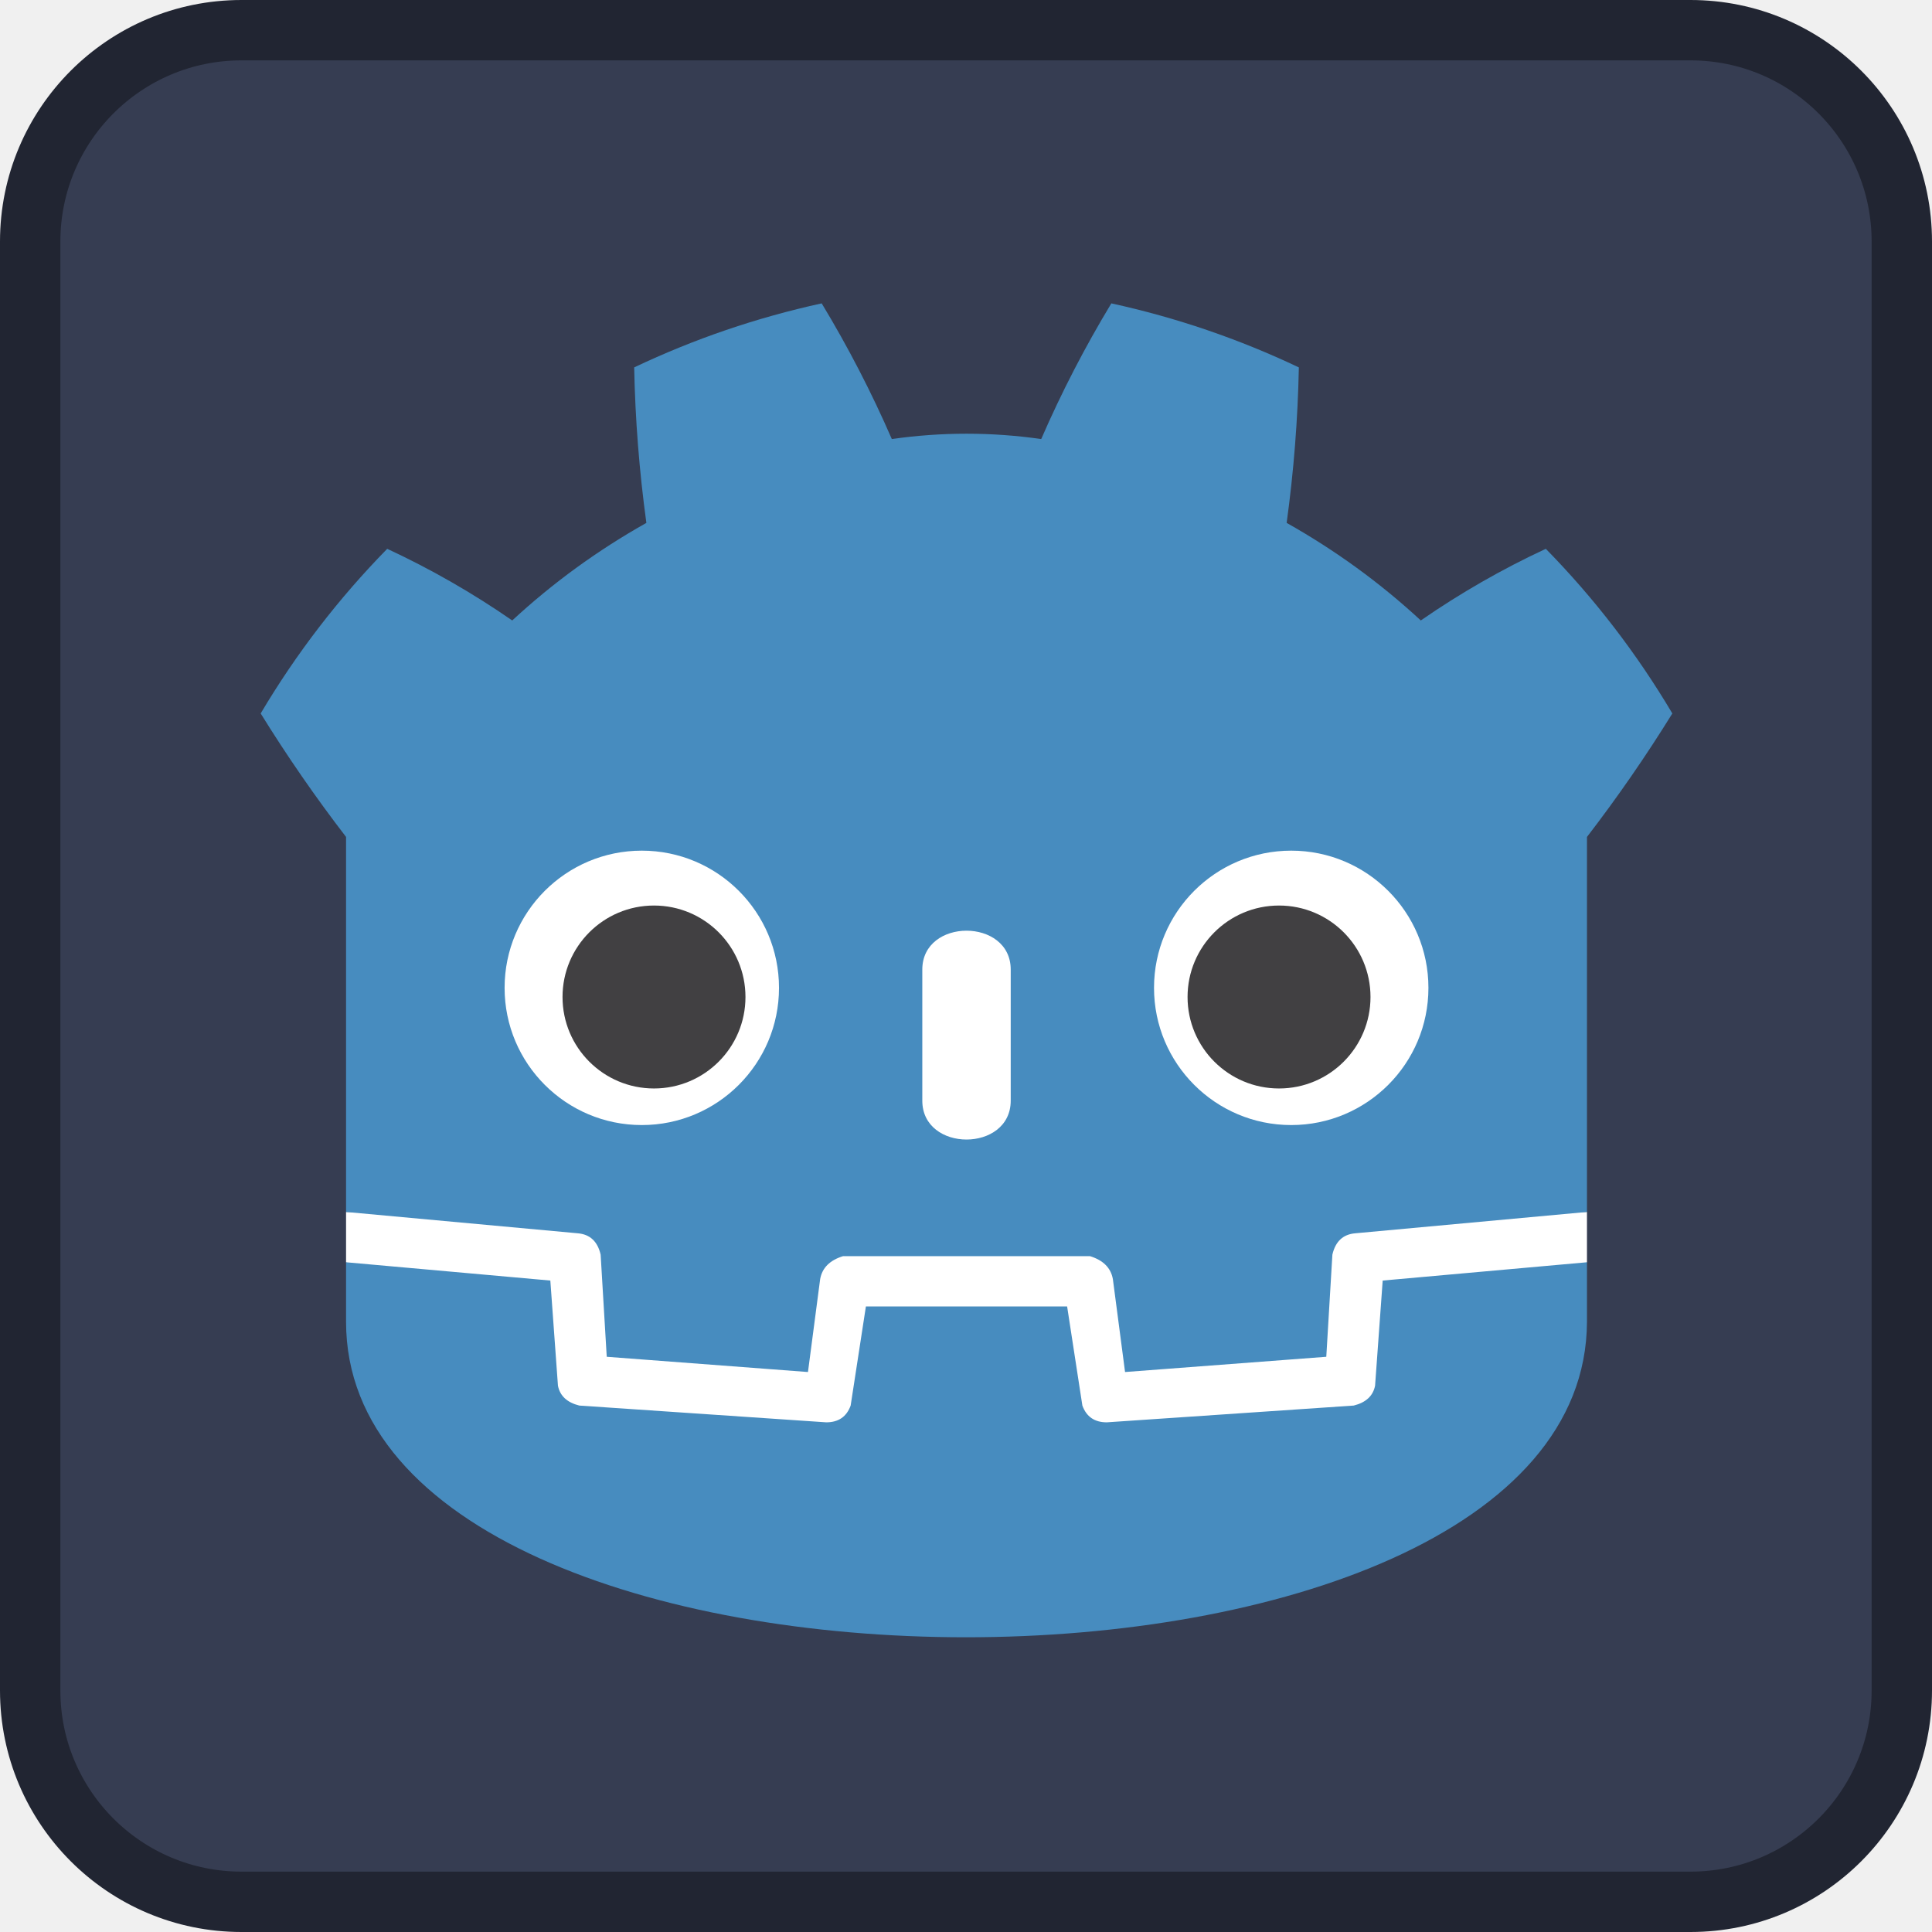
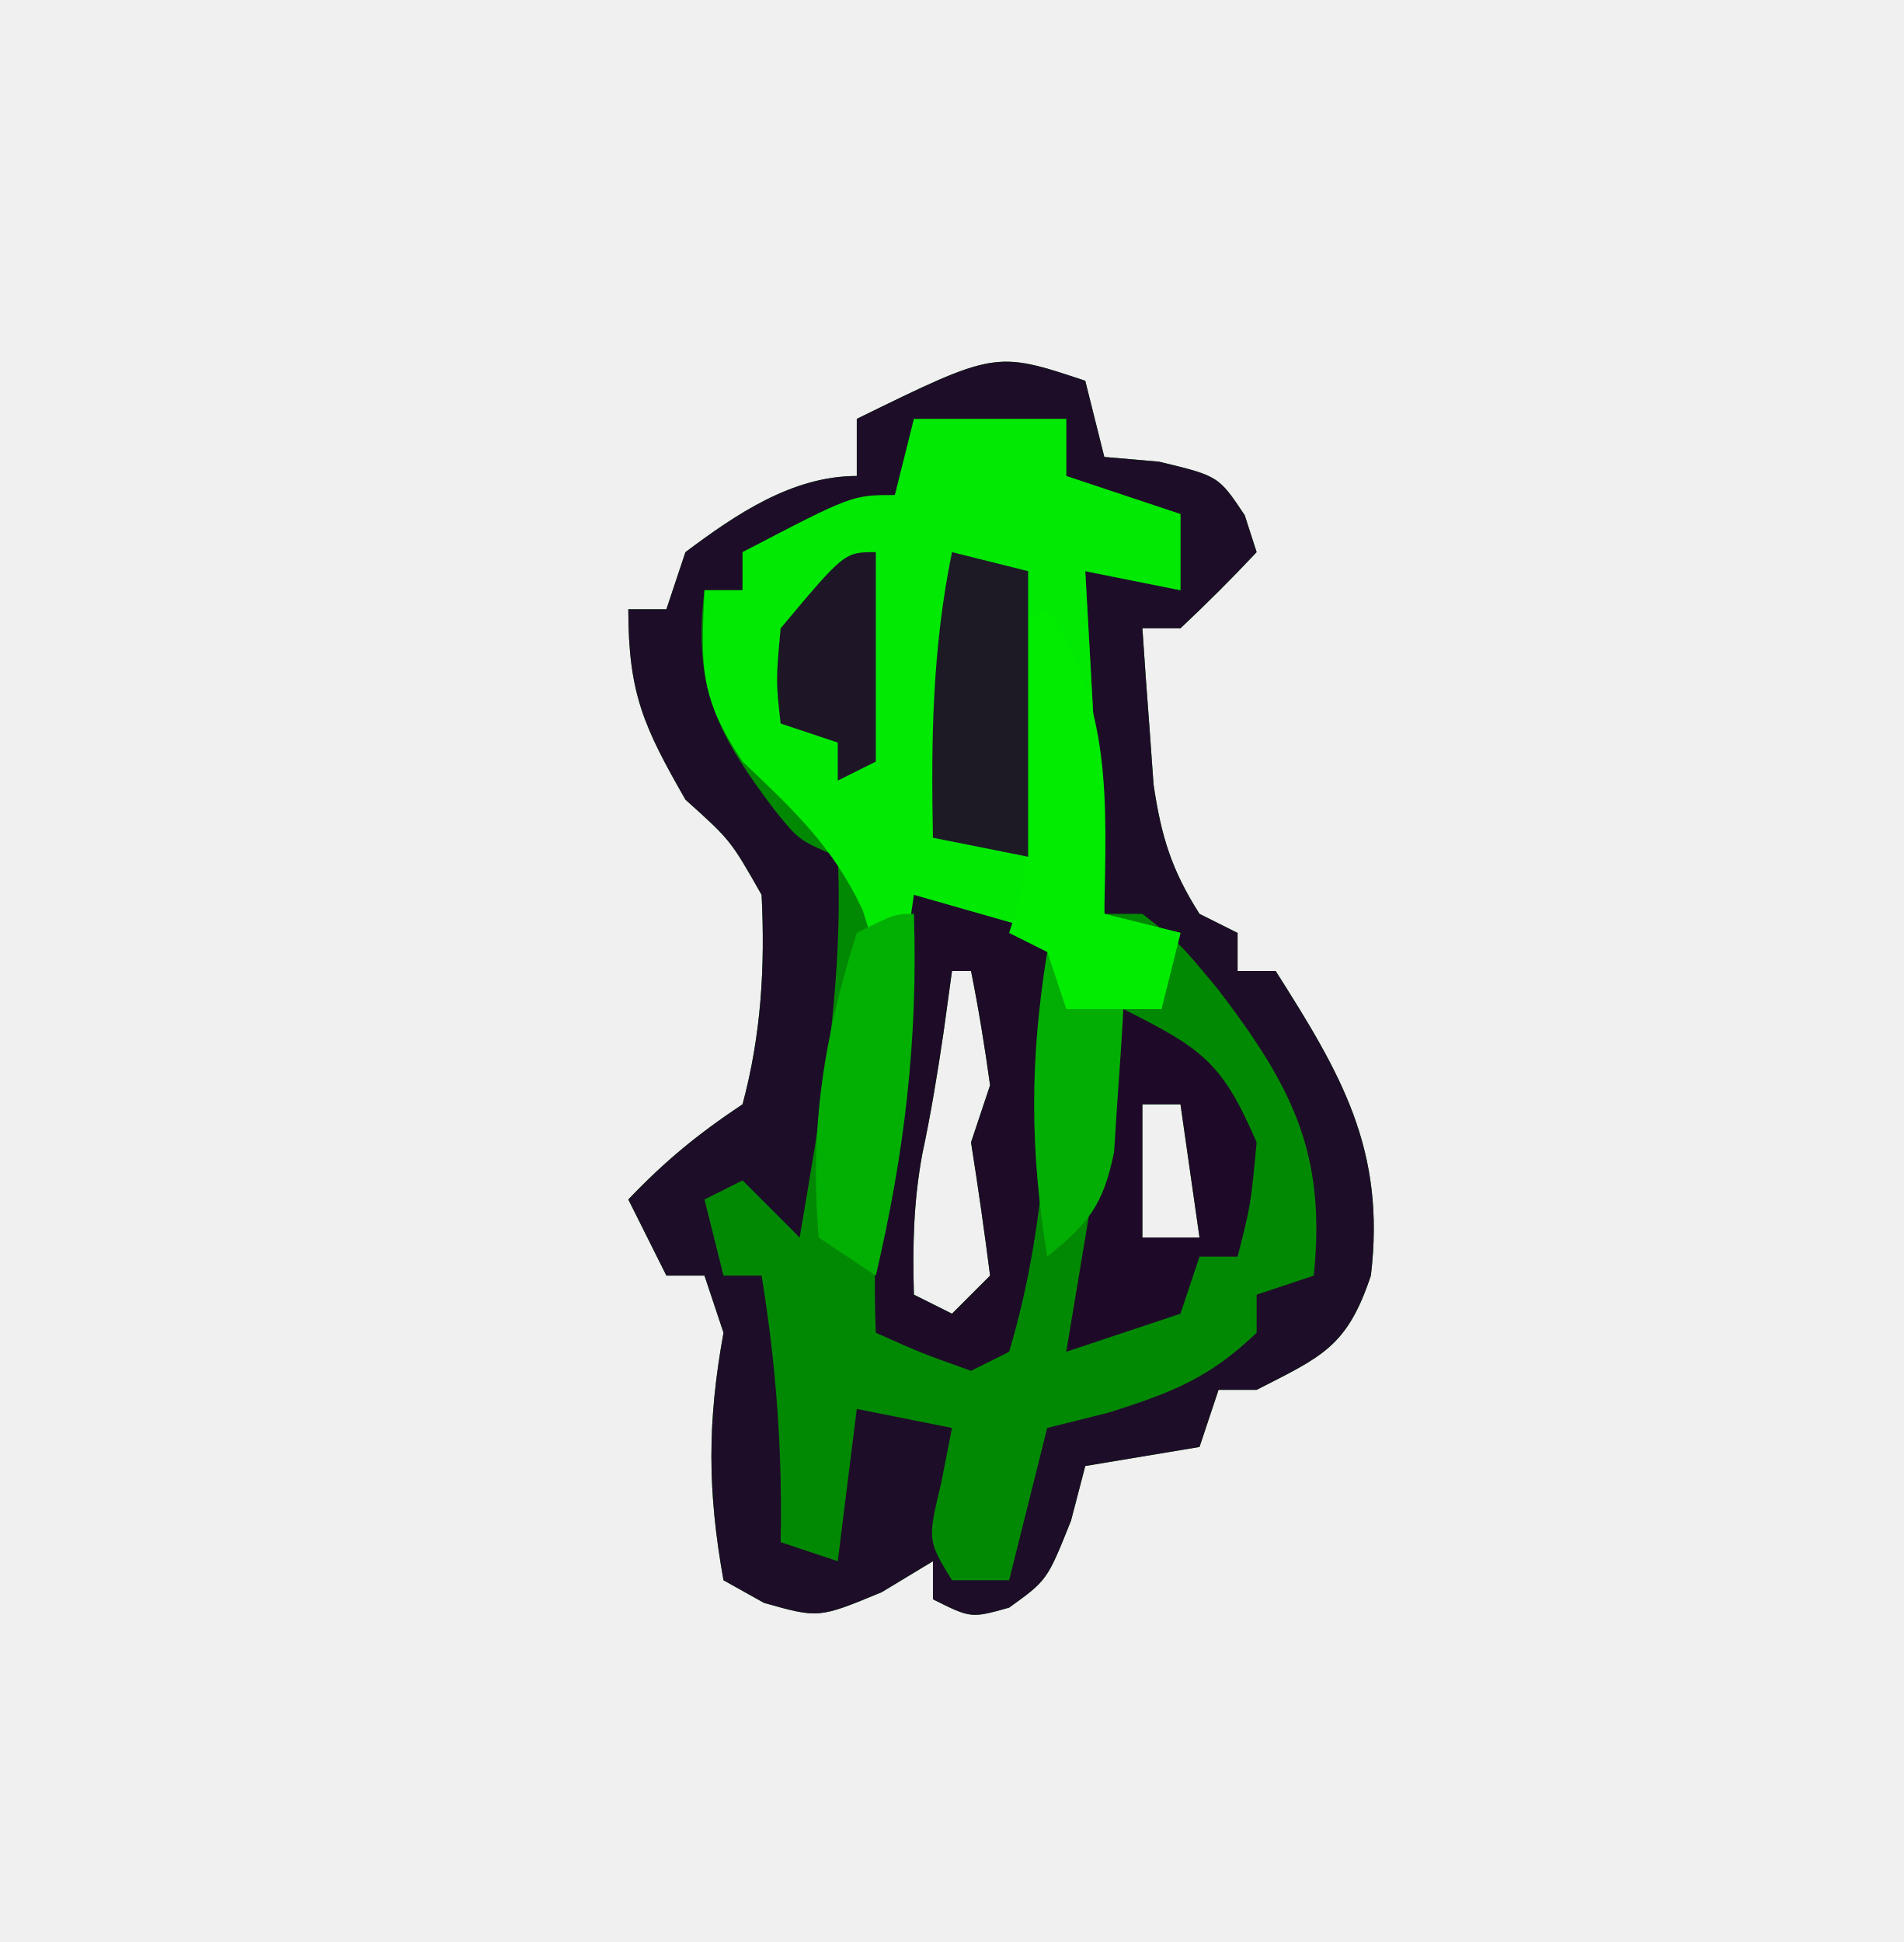
- <svg xmlns="http://www.w3.org/2000/svg" width="128" height="128">
-   <rect width="124" height="124" x="2" y="2" fill="#363d52" stroke="#212532" stroke-width="4" rx="14" />
-   <g fill="#fff" transform="translate(12.322 12.322)scale(.101)">
-     <path d="M105 673v33q407 354 814 0v-33z" />
-     <path fill="#478cbf" d="m105 673 152 14q12 1 15 14l4 67 132 10 8-61q2-11 15-15h162q13 4 15 15l8 61 132-10 4-67q3-13 15-14l152-14V427q30-39 56-81-35-59-83-108-43 20-82 47-40-37-88-64 7-51 8-102-59-28-123-42-26 43-46 89-49-7-98 0-20-46-46-89-64 14-123 42 1 51 8 102-48 27-88 64-39-27-82-47-48 49-83 108 26 42 56 81zm0 33v39c0 276 813 276 814 0v-39l-134 12-5 69q-2 10-14 13l-162 11q-12 0-16-11l-10-65H446l-10 65q-4 11-16 11l-162-11q-12-3-14-13l-5-69z" />
-     <path d="M483 600c0 34 58 34 58 0v-86c0-34-58-34-58 0z" />
-     <circle cx="725" cy="526" r="90" />
-     <circle cx="299" cy="526" r="90" />
-   </g>
-   <g fill="#414042" transform="translate(12.322 12.322)scale(.101)">
-     <circle cx="307" cy="532" r="60" />
-     <circle cx="717" cy="532" r="60" />
-   </g>
+ <svg xmlns="http://www.w3.org/2000/svg" version="1.1" width="100" height="102">
+   <path d="M0 0 C0.33 1.32 0.66 2.64 1 4 C1.949 4.082 2.897 4.165 3.875 4.25 C7 5 7 5 8.375 7.062 C8.581 7.702 8.787 8.341 9 9 C7.71 10.376 6.373 11.708 5 13 C4.34 13 3.68 13 3 13 C3.115 14.751 3.242 16.501 3.375 18.25 C3.445 19.225 3.514 20.199 3.586 21.203 C3.989 23.926 4.528 25.691 6 28 C6.66 28.33 7.32 28.66 8 29 C8 29.66 8 30.32 8 31 C8.66 31 9.32 31 10 31 C13.432 36.406 15.794 40.38 15 47 C13.749 50.754 12.435 51.241 9 53 C8.34 53 7.68 53 7 53 C6.67 53.99 6.34 54.98 6 56 C3.03 56.495 3.03 56.495 0 57 C-0.247 57.949 -0.495 58.898 -0.75 59.875 C-2 63 -2 63 -4 64.438 C-6 65 -6 65 -8 64 C-8 63.34 -8 62.68 -8 62 C-8.887 62.536 -9.774 63.072 -10.688 63.625 C-14 65 -14 65 -16.875 64.188 C-17.576 63.796 -18.277 63.404 -19 63 C-19.846 58.3 -19.85 54.673 -19 50 C-19.495 48.515 -19.495 48.515 -20 47 C-20.66 47 -21.32 47 -22 47 C-22.66 45.68 -23.32 44.36 -24 43 C-22.067 40.975 -20.368 39.579 -18 38 C-17.02 34.357 -16.809 30.761 -17 27 C-18.63 24.128 -18.63 24.128 -21 22 C-23.175 18.195 -24 16.445 -24 12 C-23.34 12 -22.68 12 -22 12 C-21.67 11.01 -21.34 10.02 -21 9 C-18.339 7.006 -15.388 5 -12 5 C-12 4.01 -12 3.02 -12 2 C-4.714 -1.571 -4.714 -1.571 0 0 Z M-7 31 C-7.144 32.052 -7.289 33.104 -7.438 34.188 C-7.755 36.343 -8.106 38.495 -8.562 40.625 C-9.024 43.132 -9.073 45.457 -9 48 C-8.34 48.33 -7.68 48.66 -7 49 C-6.34 48.34 -5.68 47.68 -5 47 C-5.298 44.662 -5.632 42.328 -6 40 C-5.67 39.01 -5.34 38.02 -5 37 C-5.276 34.991 -5.602 32.988 -6 31 C-6.33 31 -6.66 31 -7 31 Z M3 38 C3 40.31 3 42.62 3 45 C3.99 45 4.98 45 6 45 C5.67 42.69 5.34 40.38 5 38 C4.34 38 3.68 38 3 38 Z " fill="#028903" transform="translate(57,20)" />
+   <path d="M0 0 C0.33 1.32 0.66 2.64 1 4 C1.949 4.082 2.897 4.165 3.875 4.25 C7 5 7 5 8.375 7.062 C8.581 7.702 8.787 8.341 9 9 C7.71 10.376 6.373 11.708 5 13 C4.34 13 3.68 13 3 13 C3.115 14.751 3.242 16.501 3.375 18.25 C3.445 19.225 3.514 20.199 3.586 21.203 C3.989 23.926 4.528 25.691 6 28 C6.66 28.33 7.32 28.66 8 29 C8 29.66 8 30.32 8 31 C8.66 31 9.32 31 10 31 C13.432 36.406 15.794 40.38 15 47 C13.749 50.754 12.435 51.241 9 53 C8.34 53 7.68 53 7 53 C6.67 53.99 6.34 54.98 6 56 C3.03 56.495 3.03 56.495 0 57 C-0.247 57.949 -0.495 58.898 -0.75 59.875 C-2 63 -2 63 -4 64.438 C-6 65 -6 65 -8 64 C-8 63.34 -8 62.68 -8 62 C-8.887 62.536 -9.774 63.072 -10.688 63.625 C-14 65 -14 65 -16.875 64.188 C-17.576 63.796 -18.277 63.404 -19 63 C-19.846 58.3 -19.85 54.673 -19 50 C-19.495 48.515 -19.495 48.515 -20 47 C-20.66 47 -21.32 47 -22 47 C-22.66 45.68 -23.32 44.36 -24 43 C-22.067 40.975 -20.368 39.579 -18 38 C-17.02 34.357 -16.809 30.761 -17 27 C-18.63 24.128 -18.63 24.128 -21 22 C-23.175 18.195 -24 16.445 -24 12 C-23.34 12 -22.68 12 -22 12 C-21.67 11.01 -21.34 10.02 -21 9 C-18.339 7.006 -15.388 5 -12 5 C-12 4.01 -12 3.02 -12 2 C-4.714 -1.571 -4.714 -1.571 0 0 Z M-9 2 C-9.041 2.619 -9.082 3.237 -9.125 3.875 C-9.558 4.927 -9.558 4.927 -10 6 C-12.938 7.188 -12.938 7.188 -16 8 C-16.99 8.495 -16.99 8.495 -18 9 C-18 9.66 -18 10.32 -18 11 C-18.66 11 -19.32 11 -20 11 C-20.63 16.164 -19.286 18.613 -16.289 22.582 C-15.035 24.133 -15.035 24.133 -13 25 C-12.684 31.798 -13.873 38.31 -15 45 C-15.99 44.01 -16.98 43.02 -18 42 C-18.99 42.495 -18.99 42.495 -20 43 C-19.67 44.32 -19.34 45.64 -19 47 C-18.34 47 -17.68 47 -17 47 C-16.229 51.723 -15.902 56.215 -16 61 C-15.01 61.33 -14.02 61.66 -13 62 C-12.67 59.36 -12.34 56.72 -12 54 C-10.35 54.33 -8.7 54.66 -7 55 C-7.186 55.949 -7.371 56.898 -7.562 57.875 C-8.287 60.899 -8.287 60.899 -7 63 C-6.01 63 -5.02 63 -4 63 C-3.34 60.36 -2.68 57.72 -2 55 C-0.927 54.732 0.145 54.464 1.25 54.188 C4.562 53.139 6.529 52.372 9 50 C9 49.34 9 48.68 9 48 C10.485 47.505 10.485 47.505 12 47 C12.669 40.58 10.865 37.076 7 32 C4.981 29.558 4.981 29.558 3 28 C2.34 28 1.68 28 1 28 C0.67 22.06 0.34 16.12 0 10 C2.475 10.495 2.475 10.495 5 11 C5 9.68 5 8.36 5 7 C3.02 6.34 1.04 5.68 -1 5 C-1 4.01 -1 3.02 -1 2 C-1.763 2.186 -2.526 2.371 -3.312 2.562 C-6 3 -6 3 -9 2 Z " fill="#1E0D28" transform="translate(57,20)" />
+   <path d="M0 0 C2.667 0 5.333 0 8 0 C8 0.99 8 1.98 8 3 C9.98 3.66 11.96 4.32 14 5 C14 6.32 14 7.64 14 9 C11.525 8.505 11.525 8.505 9 8 C9.33 13.94 9.66 19.88 10 26 C11.32 26.33 12.64 26.66 14 27 C13.67 28.32 13.34 29.64 13 31 C11.35 31 9.7 31 8 31 C7.67 30.01 7.34 29.02 7 28 C3.488 26.77 3.488 26.77 0 26 C-0.66 26.66 -1.32 27.32 -2 28 C-2.34 26.917 -2.34 26.917 -2.688 25.812 C-4.255 22.454 -6.328 20.538 -9 18 C-11.29 14.565 -11.178 13.015 -11 9 C-10.34 9 -9.68 9 -9 9 C-9 8.34 -9 7.68 -9 7 C-3.25 4 -3.25 4 -1 4 C-0.67 2.68 -0.34 1.36 0 0 Z " fill="#02E903" transform="translate(48,22)" />
+   <path d="M0 0 C2.31 0.66 4.62 1.32 7 2 C7.259 9.425 7.145 16.824 5 24 C4.34 24.33 3.68 24.66 3 25 C0.375 24.062 0.375 24.062 -2 23 C-2.317 15.226 -1.119 7.67 0 0 Z M2 4 C1.856 5.052 1.711 6.104 1.562 7.188 C1.245 9.343 0.894 11.495 0.438 13.625 C-0.024 16.132 -0.073 18.457 0 21 C0.66 21.33 1.32 21.66 2 22 C2.66 21.34 3.32 20.68 4 20 C3.702 17.662 3.368 15.328 3 13 C3.33 12.01 3.66 11.02 4 10 C3.724 7.991 3.398 5.988 3 4 C2.67 4 2.34 4 2 4 Z " fill="#1E0B28" transform="translate(48,47)" />
+   <path d="M0 0 C3.427 5.141 3.102 10.008 3 16 C4.32 16.33 5.64 16.66 7 17 C6.67 18.32 6.34 19.64 6 21 C4.35 21 2.7 21 1 21 C0.67 20.01 0.34 19.02 0 18 C-0.66 17.67 -1.32 17.34 -2 17 C-1.826 16.469 -1.652 15.938 -1.473 15.391 C-0.879 12.387 -1.14 9.793 -1.438 6.75 C-1.59 5.134 -1.59 5.134 -1.746 3.484 C-1.83 2.665 -1.914 1.845 -2 1 C-1.34 0.67 -0.68 0.34 0 0 Z " fill="#01EC01" transform="translate(55,32)" />
+   <path d="M0 0 C4.196 2.098 5.2 2.832 7 7 C6.688 10.312 6.688 10.312 6 13 C5.34 13 4.68 13 4 13 C3.67 13.99 3.34 14.98 3 16 C1.02 16.66 -0.96 17.32 -3 18 C-2.01 12.06 -1.02 6.12 0 0 Z M1 5 C1 7.31 1 9.62 1 12 C1.99 12 2.98 12 4 12 C3.67 9.69 3.34 7.38 3 5 C2.34 5 1.68 5 1 5 Z " fill="#1F0928" transform="translate(59,53)" />
+   <path d="M0 0 C1.98 0.495 1.98 0.495 4 1 C4 5.95 4 10.9 4 16 C2.35 15.67 0.7 15.34 -1 15 C-1.103 9.874 -1.036 5.05 0 0 Z " fill="#1D1A26" transform="translate(50,29)" />
+   <path d="M0 0 C0.214 6.644 -0.488 12.532 -2 19 C-2.99 18.34 -3.98 17.68 -5 17 C-5.494 11.273 -4.727 6.469 -3 1 C-1 0 -1 0 0 0 Z " fill="#02B003" transform="translate(48,48)" />
+   <path d="M0 0 C0.33 0.99 0.66 1.98 1 3 C1.99 3 2.98 3 4 3 C3.913 4.605 3.804 6.209 3.688 7.812 C3.629 8.706 3.571 9.599 3.512 10.52 C2.937 13.306 2.179 14.241 0 16 C-0.914 10.313 -0.914 5.687 0 0 Z " fill="#03AE04" transform="translate(55,50)" />
+   <path d="M0 0 C0 3.63 0 7.26 0 11 C-0.99 11.495 -0.99 11.495 -2 12 C-2 11.34 -2 10.68 -2 10 C-2.99 9.67 -3.98 9.34 -5 9 C-5.25 6.75 -5.25 6.75 -5 4 C-1.649 0 -1.649 0 0 0 Z " fill="#1E1527" transform="translate(46,29)" />
</svg>
